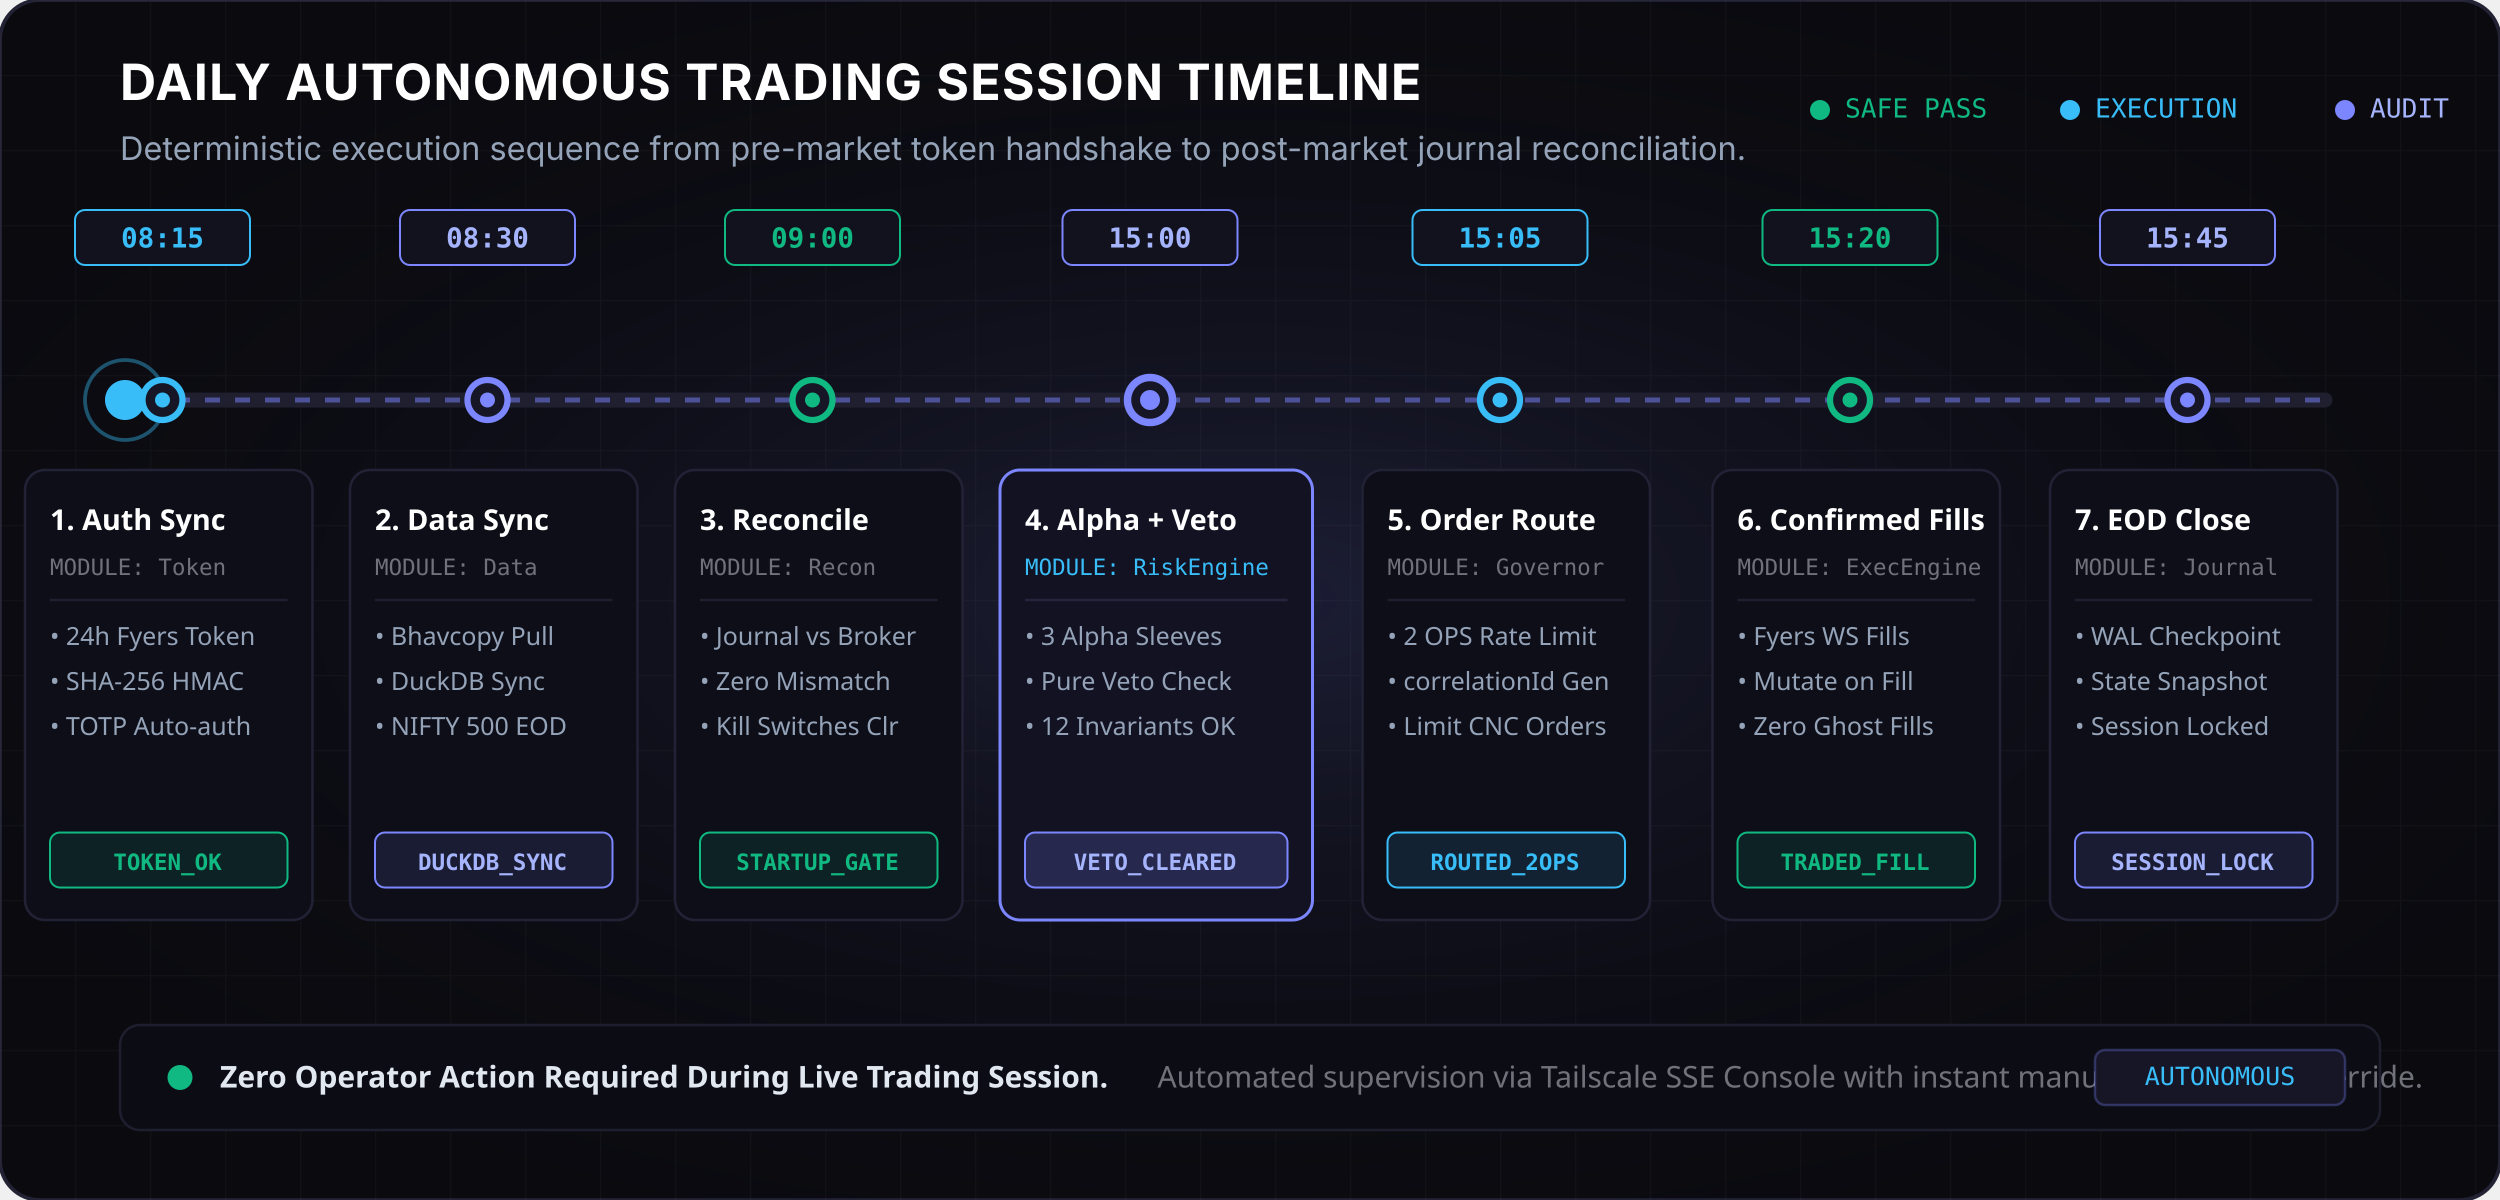
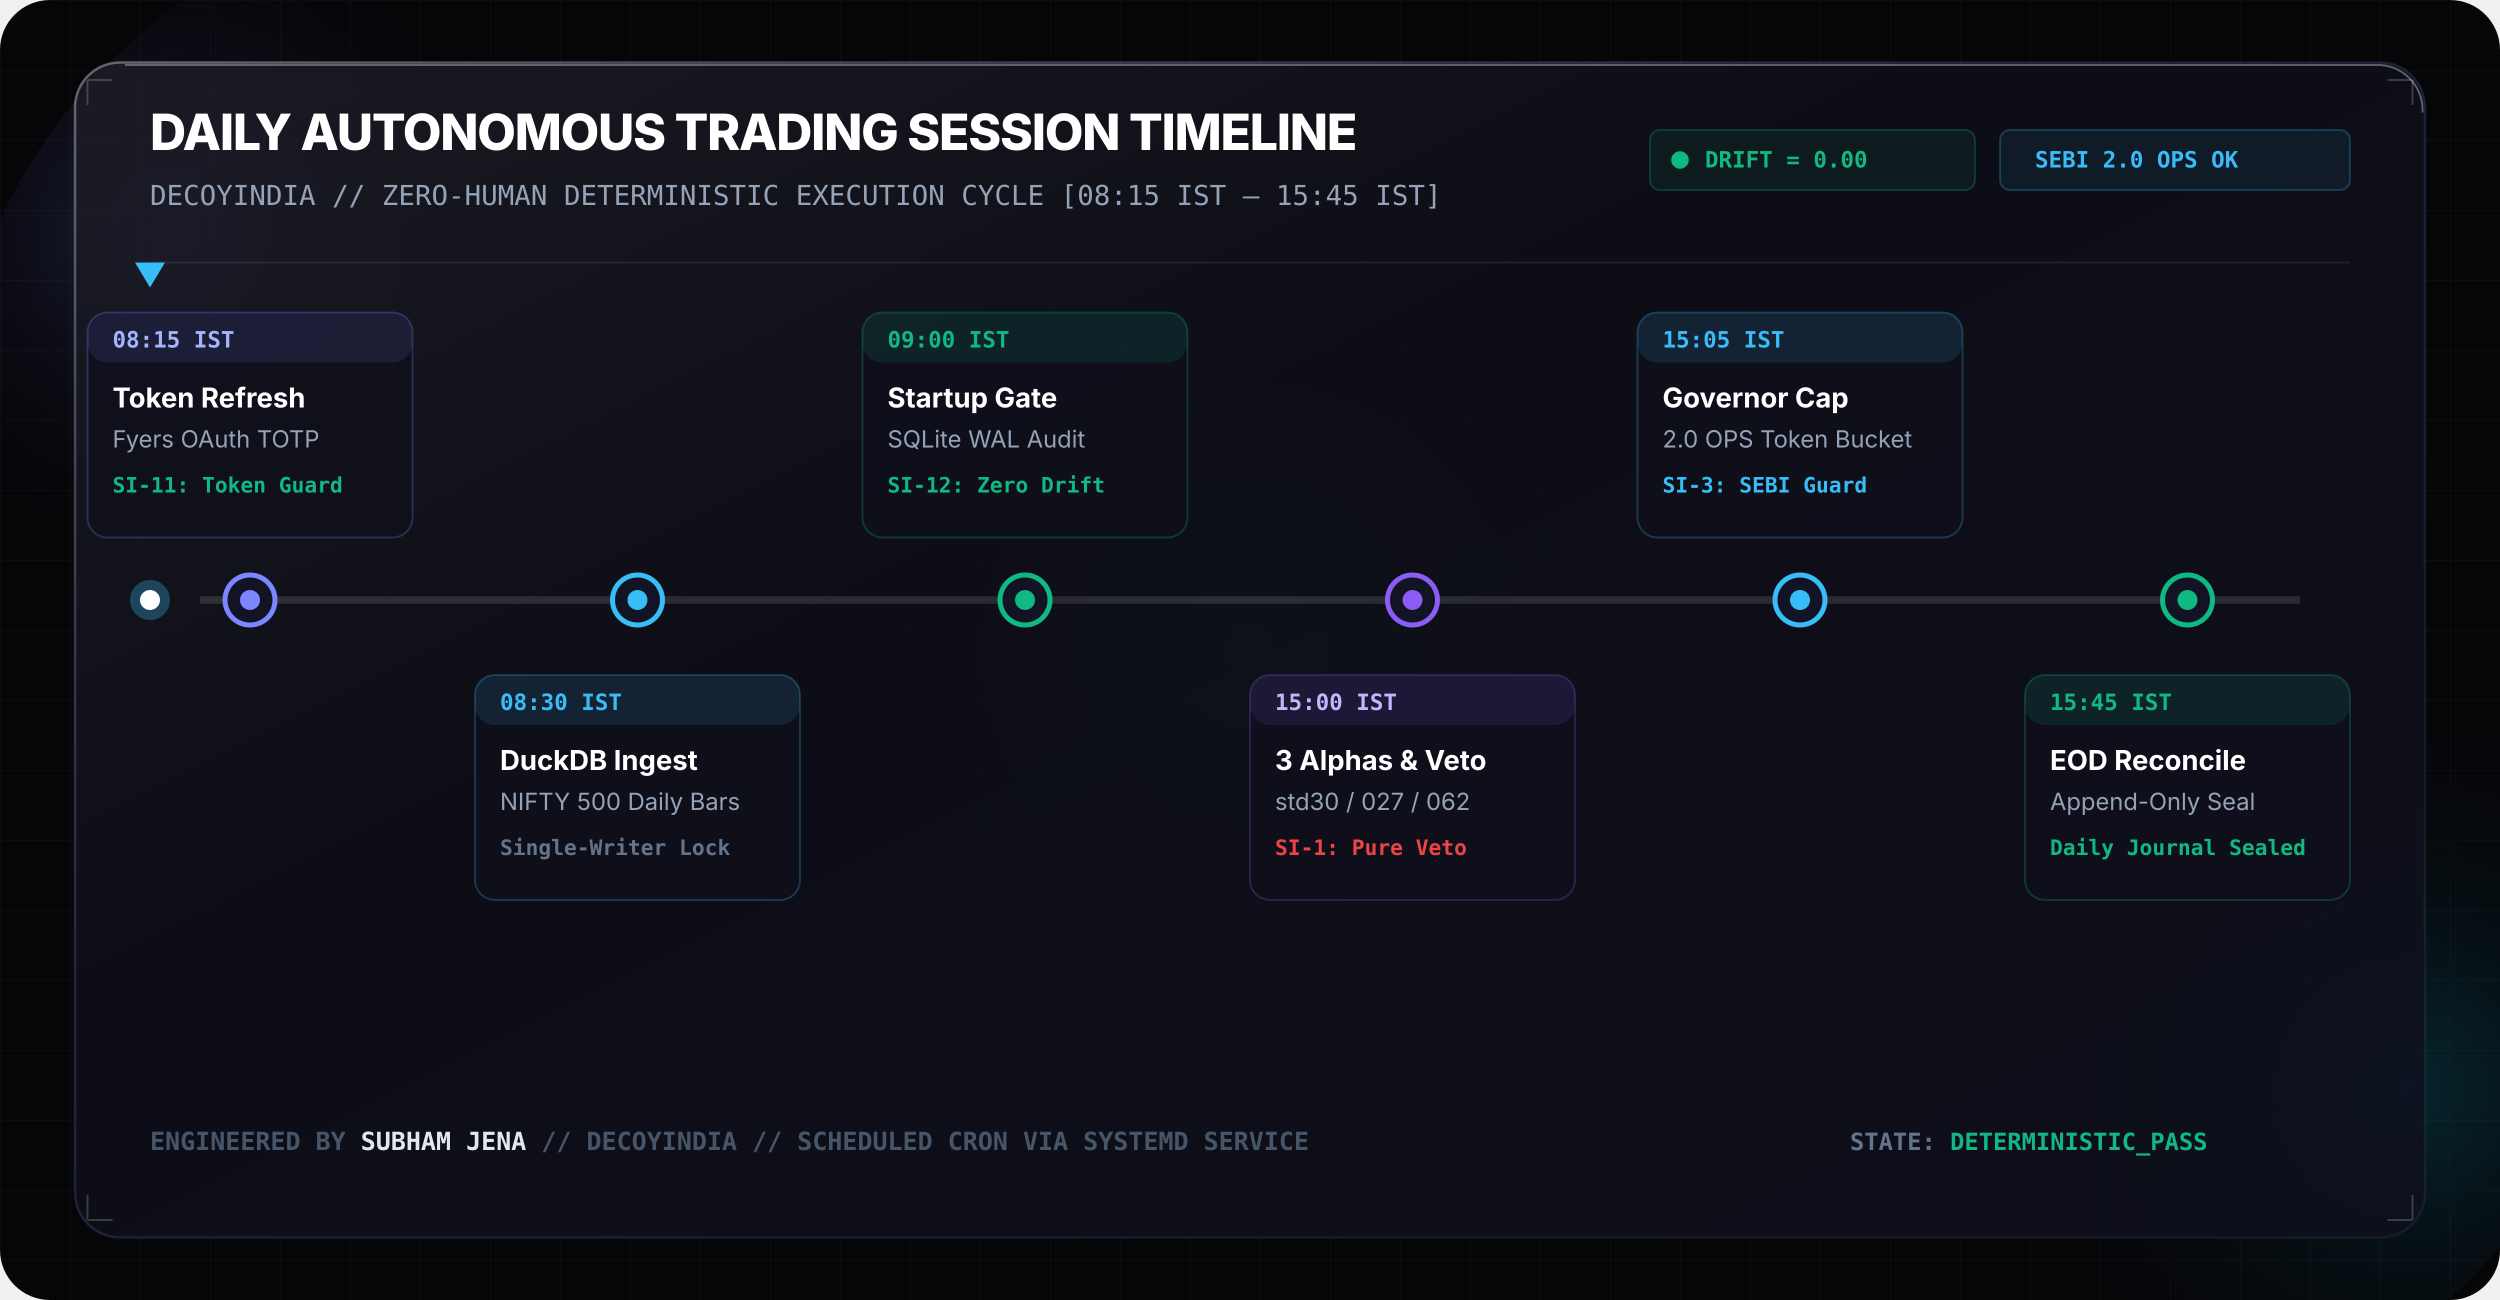
- <svg xmlns="http://www.w3.org/2000/svg" viewBox="0 0 1000 480" width="100%" height="auto">
+ <svg xmlns="http://www.w3.org/2000/svg" viewBox="0 0 1000 520" width="100%" height="auto">
  <defs>
-     <radialGradient id="piaGlow" cx="50%" cy="50%" r="60%">
-       <stop offset="0%" stop-color="#7C86FF" stop-opacity="0.16" />
-       <stop offset="100%" stop-color="#0A0A0F" stop-opacity="0" />
+     <radialGradient id="piaAurora1" cx="20%" cy="30%" r="50%">
+       <stop offset="0%" stop-color="#7C86FF" stop-opacity="0.22" />
+       <stop offset="60%" stop-color="#060609" stop-opacity="0" />
    </radialGradient>
-     <linearGradient id="scanBeamGrad" x1="0%" y1="0%" x2="100%" y2="0%">
+     <radialGradient id="piaAurora2" cx="80%" cy="70%" r="50%">
+       <stop offset="0%" stop-color="#06B6D4" stop-opacity="0.18" />
+       <stop offset="65%" stop-color="#060609" stop-opacity="0" />
+     </radialGradient>
+     <radialGradient id="piaEmeraldAura" cx="50%" cy="50%" r="40%">
+       <stop offset="0%" stop-color="#10B981" stop-opacity="0.12" />
+       <stop offset="100%" stop-color="#060609" stop-opacity="0" />
+     </radialGradient>
+     <linearGradient id="cardGlassGrad" x1="0%" y1="0%" x2="100%" y2="100%">
+       <stop offset="0%" stop-color="#FFFFFF" stop-opacity="0.07" />
+       <stop offset="40%" stop-color="#FFFFFF" stop-opacity="0.02" />
+       <stop offset="100%" stop-color="#7C86FF" stop-opacity="0.04" />
+     </linearGradient>
+     <linearGradient id="cardBorderGrad" x1="0%" y1="0%" x2="100%" y2="100%">
+       <stop offset="0%" stop-color="#FFFFFF" stop-opacity="0.35" />
+       <stop offset="40%" stop-color="#7C86FF" stop-opacity="0.2" />
+       <stop offset="80%" stop-color="#38BDF8" stop-opacity="0.1" />
+       <stop offset="100%" stop-color="#FFFFFF" stop-opacity="0.05" />
+     </linearGradient>
+     <linearGradient id="scannerBeamGrad" x1="0%" y1="0%" x2="100%" y2="0%">
      <stop offset="0%" stop-color="#7C86FF" stop-opacity="0" />
-       <stop offset="50%" stop-color="#38BDF8" stop-opacity="0.9" />
+       <stop offset="50%" stop-color="#38BDF8" stop-opacity="0.95" />
      <stop offset="100%" stop-color="#7C86FF" stop-opacity="0" />
    </linearGradient>
-     <pattern id="piaGrid" width="30" height="30" patternUnits="userSpaceOnUse">
-       <path d="M 30 0 L 0 0 0 30" fill="none" stroke="rgba(255,255,255,0.03)" stroke-width="1" />
+     <linearGradient id="timelineRailGrad" x1="0%" y1="0%" x2="100%" y2="0%">
+       <stop offset="0%" stop-color="#7C86FF" stop-opacity="0.3" />
+       <stop offset="50%" stop-color="#38BDF8" stop-opacity="0.8" />
+       <stop offset="100%" stop-color="#10B981" stop-opacity="0.4" />
+     </linearGradient>
+     <linearGradient id="specularGlint" x1="0%" y1="0%" x2="100%" y2="0%">
+       <stop offset="0%" stop-color="#FFFFFF" stop-opacity="0" />
+       <stop offset="50%" stop-color="#FFFFFF" stop-opacity="0.4" />
+       <stop offset="100%" stop-color="#FFFFFF" stop-opacity="0" />
+     </linearGradient>
+     <pattern id="piaGrid" width="28" height="28" patternUnits="userSpaceOnUse">
+       <path d="M 28 0 L 0 0 0 28" fill="none" stroke="rgba(255,255,255,0.03)" stroke-width="0.75" />
    </pattern>
+     <filter id="nodeGlow" x="-30%" y="-30%" width="160%" height="160%">
+       <feGaussianBlur stdDeviation="4" result="blur" />
+       <feMerge>
+         <feMergeNode in="blur" />
+         <feMergeNode in="SourceGraphic" />
+       </feMerge>
+     </filter>
  </defs>
  <style>
-     @keyframes sweepTimeline {
-       0% { transform: translateX(30px); opacity: 0; }
-       10% { opacity: 1; }
-       90% { opacity: 1; }
-       100% { transform: translateX(920px); opacity: 0; }
-     }
-     @keyframes nodePulse {
-       0%, 100% { transform: scale(1); filter: drop-shadow(0 0 2px #7C86FF); }
-       50% { transform: scale(1.15); filter: drop-shadow(0 0 8px #38BDF8); }
-     }
-     @keyframes flowTrack {
-       0% { stroke-dashoffset: 40; }
+     /* Lenis-Style Kinetic Timeline Motion */
+     @keyframes lenisScanSweep {
+       0% { transform: translateX(50px); opacity: 0; }
+       8% { opacity: 1; }
+       92% { opacity: 1; }
+       100% { transform: translateX(870px); opacity: 0; }
+     }
+     @keyframes nodeBeaconIgnite {
+       0%, 100% { transform: scale(1); opacity: 0.8; }
+       50% { transform: scale(1.25); opacity: 1; filter: drop-shadow(0 0 8px #38BDF8); }
+     }
+     @keyframes trackPulseFlow {
+       0% { stroke-dashoffset: 80; }
      100% { stroke-dashoffset: 0; }
    }
-     @keyframes activeGatePulse {
-       0%, 100% { opacity: 0.8; }
-       50% { opacity: 0.3; }
+     @keyframes glintSlide {
+       0% { transform: translateX(-900px) skewX(-20deg); }
+       100% { transform: translateX(1100px) skewX(-20deg); }
    }

-     .scanner-head {
-       animation: sweepTimeline 8s cubic-bezier(0.4, 0, 0.2, 1) infinite;
-     }
-     .flow-line {
-       stroke-dasharray: 6 6;
-       animation: flowTrack 2s linear infinite;
-     }
-     .active-dot {
-       animation: nodePulse 2.5s ease-in-out infinite;
-     }
-     .gate-glow {
-       animation: activeGatePulse 2s ease-in-out infinite;
+     .timeline-scanner {
+       animation: lenisScanSweep 8.5s cubic-bezier(0.16, 1, 0.3, 1) infinite;
+     }
+     .node-pulse-1 { animation: nodeBeaconIgnite 3s ease-in-out infinite; }
+     .node-pulse-2 { animation: nodeBeaconIgnite 3s ease-in-out 0.6s infinite; }
+     .node-pulse-3 { animation: nodeBeaconIgnite 3s ease-in-out 1.2s infinite; }
+     .node-pulse-4 { animation: nodeBeaconIgnite 3s ease-in-out 1.8s infinite; }
+     .node-pulse-5 { animation: nodeBeaconIgnite 3s ease-in-out 2.4s infinite; }
+     .rail-flow {
+       stroke-dasharray: 8 6;
+       animation: trackPulseFlow 2.4s linear infinite;
+     }
+     .glint-effect {
+       animation: glintSlide 7s cubic-bezier(0.16, 1, 0.3, 1) infinite;
    }

    @media (prefers-reduced-motion: reduce) {
-       .scanner-head, .flow-line, .active-dot, .gate-glow {
+       .timeline-scanner, .node-pulse-1, .node-pulse-2, .node-pulse-3,
+       .node-pulse-4, .node-pulse-5, .rail-flow, .glint-effect {
        animation: none !important;
      }
    }
  </style>
-   <rect width="1000" height="480" rx="16" fill="#0A0A0F" stroke="#222234" stroke-width="1.5" />
-   <rect width="1000" height="480" fill="url(#piaGrid)" rx="16" />
-   <rect width="1000" height="480" fill="url(#piaGlow)" rx="16" />
-   <g transform="translate(48, 40)">
-     <text font-family="'Segoe UI', 'Inter', -apple-system, sans-serif" font-weight="700" font-size="20" fill="#FFFFFF" letter-spacing="0.5">
+   <rect width="1000" height="520" fill="#060609" rx="20" />
+   <rect width="1000" height="520" fill="url(#piaGrid)" rx="20" />
+   <circle cx="200" cy="180" r="220" fill="url(#piaAurora1)" />
+   <circle cx="820" cy="340" r="240" fill="url(#piaAurora2)" />
+   <circle cx="500" cy="260" r="200" fill="url(#piaEmeraldAura)" />
+   <g>
+     <rect x="30" y="25" width="940" height="470" rx="18" fill="#090913" fill-opacity="0.82" stroke="none" />
+     <rect x="30" y="25" width="940" height="470" rx="18" fill="url(#cardGlassGrad)" stroke="url(#cardBorderGrad)" stroke-width="1" />
+     <path d="M 50 26 L 950 26 A 18 18 0 0 1 969 45" fill="none" stroke="#FFFFFF" stroke-opacity="0.35" stroke-width="0.75" />
+   </g>
+   <g transform="translate(60, 60)">
+     <text font-family="'Inter', -apple-system, sans-serif" font-size="20" font-weight="800" fill="#FFFFFF" letter-spacing="-0.5px">
      DAILY AUTONOMOUS TRADING SESSION TIMELINE
    </text>
-     <text y="24" font-family="'Segoe UI', 'Inter', -apple-system, sans-serif" font-weight="400" font-size="13" fill="#94A3B8">
-       Deterministic execution sequence from pre-market token handshake to post-market journal reconciliation.
-     </text>
-     <g transform="translate(680, 4)">
+     <text y="22" font-family="'JetBrains Mono', monospace" font-size="11" font-weight="500" fill="#94A3B8">
+       DECOYINDIA // ZERO-HUMAN DETERMINISTIC EXECUTION CYCLE [08:15 IST – 15:45 IST]
+     </text>
+     <g transform="translate(600, -8)">
+       <rect x="0" y="0" width="130" height="24" rx="4" fill="rgba(16,185,129,0.08)" stroke="rgba(16,185,129,0.25)" stroke-width="0.75" />
+       <circle cx="12" cy="12" r="3.5" fill="#10B981" />
+       <text x="22" y="15" font-family="'JetBrains Mono', monospace" font-size="9" font-weight="700" fill="#10B981">DRIFT = 0.00</text>
+       <rect x="140" y="0" width="140" height="24" rx="4" fill="rgba(56,189,248,0.08)" stroke="rgba(56,189,248,0.25)" stroke-width="0.75" />
+       <text x="14" y="15" transform="translate(140,0)" font-family="'JetBrains Mono', monospace" font-size="9" font-weight="700" fill="#38BDF8">SEBI 2.0 OPS OK</text>
+     </g>
+   </g>
+   <line x1="60" y1="105" x2="940" y2="105" stroke="rgba(255,255,255,0.08)" stroke-width="0.75" />
+   <g transform="translate(60, 240)">
+     <line x1="20" y1="0" x2="860" y2="0" stroke="rgba(255,255,255,0.12)" stroke-width="3" />
+     <line class="rail-flow" x1="20" y1="0" x2="860" y2="0" stroke="url(#timelineRailGrad)" stroke-width="2.5" />
+     <g class="timeline-scanner">
+       <line x1="0" y1="-120" x2="0" y2="200" stroke="url(#scannerBeamGrad)" stroke-width="2.5" filter="url(#nodeGlow)" />
+       <circle cx="0" cy="0" r="8" fill="#38BDF8" fill-opacity="0.3" />
+       <circle cx="0" cy="0" r="4" fill="#FFFFFF" />
+       <polygon points="0,-125 -6,-135 6,-135" fill="#38BDF8" />
+     </g>
+     <g transform="translate(40, 0)">
+       <circle class="node-pulse-1" cx="0" cy="0" r="10" fill="#131326" stroke="#7C86FF" stroke-width="2" />
+       <circle cx="0" cy="0" r="4" fill="#7C86FF" />
+       <g transform="translate(-65, -115)">
+         <rect width="130" height="90" rx="8" fill="#10101C" fill-opacity="0.85" stroke="rgba(124,134,255,0.25)" stroke-width="0.75" />
+         <rect x="0" y="0" width="130" height="20" rx="8" fill="rgba(124,134,255,0.12)" />
+         <text x="10" y="14" font-family="'JetBrains Mono', monospace" font-size="9" font-weight="700" fill="#A5B4FC">08:15 IST</text>
+         <text x="10" y="38" font-family="'Inter', sans-serif" font-size="11" font-weight="700" fill="#FFFFFF">Token Refresh</text>
+         <text x="10" y="54" font-family="'Inter', sans-serif" font-size="9.5" font-weight="400" fill="#94A3B8">Fyers OAuth TOTP</text>
+         <text x="10" y="72" font-family="'JetBrains Mono', monospace" font-size="8.5" font-weight="600" fill="#10B981">SI-11: Token Guard</text>
+       </g>
+     </g>
+     <g transform="translate(195, 0)">
+       <circle class="node-pulse-2" cx="0" cy="0" r="10" fill="#131326" stroke="#38BDF8" stroke-width="2" />
+       <circle cx="0" cy="0" r="4" fill="#38BDF8" />
+       <g transform="translate(-65, 30)">
+         <rect width="130" height="90" rx="8" fill="#10101C" fill-opacity="0.85" stroke="rgba(56,189,248,0.25)" stroke-width="0.75" />
+         <rect x="0" y="0" width="130" height="20" rx="8" fill="rgba(56,189,248,0.12)" />
+         <text x="10" y="14" font-family="'JetBrains Mono', monospace" font-size="9" font-weight="700" fill="#38BDF8">08:30 IST</text>
+         <text x="10" y="38" font-family="'Inter', sans-serif" font-size="11" font-weight="700" fill="#FFFFFF">DuckDB Ingest</text>
+         <text x="10" y="54" font-family="'Inter', sans-serif" font-size="9.5" font-weight="400" fill="#94A3B8">NIFTY 500 Daily Bars</text>
+         <text x="10" y="72" font-family="'JetBrains Mono', monospace" font-size="8.5" font-weight="600" fill="#64748B">Single-Writer Lock</text>
+       </g>
+     </g>
+     <g transform="translate(350, 0)">
+       <circle class="node-pulse-3" cx="0" cy="0" r="10" fill="#131326" stroke="#10B981" stroke-width="2" />
      <circle cx="0" cy="0" r="4" fill="#10B981" />
-       <text x="10" y="3" font-family="'Cascadia Code', monospace" font-size="10.5" fill="#10B981">SAFE PASS</text>
-       <circle cx="100" cy="0" r="4" fill="#38BDF8" />
-       <text x="110" y="3" font-family="'Cascadia Code', monospace" font-size="10.5" fill="#38BDF8">EXECUTION</text>
-       <circle cx="210" cy="0" r="4" fill="#7C86FF" />
-       <text x="220" y="3" font-family="'Cascadia Code', monospace" font-size="10.5" fill="#A5B4FC">AUDIT</text>
-     </g>
-   </g>
-   <g transform="translate(50, 160)">
-     <line x1="20" y1="0" x2="880" y2="0" stroke="#1F1F30" stroke-width="6" stroke-linecap="round" />
-     <line class="flow-line" x1="20" y1="0" x2="880" y2="0" stroke="rgba(124,134,255,0.5)" stroke-width="2" />
-     <g class="scanner-head" style="transform-origin: 0px 0px;">
-       <line x1="0" y1="-25" x2="0" y2="25" stroke="url(#scanBeamGrad)" stroke-width="4" />
-       <circle cx="0" cy="0" r="8" fill="#38BDF8" />
-       <circle cx="0" cy="0" r="16" fill="none" stroke="#38BDF8" stroke-width="1.5" opacity="0.4" />
-     </g>
-   </g>
-   <g transform="translate(65, 120)">
-     <rect x="-35" y="-36" width="70" height="22" rx="4" fill="#12121E" stroke="#38BDF8" stroke-width="0.8" />
-     <text x="0" y="-21" text-anchor="middle" font-family="'Cascadia Code', monospace" font-size="11" font-weight="700" fill="#38BDF8">08:15</text>
-     <circle cx="0" cy="40" r="8" fill="#161626" stroke="#38BDF8" stroke-width="2.5" />
-     <circle cx="0" cy="40" r="3" fill="#38BDF8" />
-     <g transform="translate(-55, 68)">
-       <rect width="115" height="180" rx="8" fill="#0E0E18" stroke="#222236" stroke-width="1" />
-       <text x="10" y="24" font-family="'Segoe UI', sans-serif" font-weight="700" font-size="11.5" fill="#FFFFFF">1. Auth Sync</text>
-       <text x="10" y="42" font-family="'Cascadia Code', monospace" font-size="9" fill="#71717A">MODULE: Token</text>
-       <line x1="10" y1="52" x2="105" y2="52" stroke="#1F1F30" stroke-width="1" />
-       <text x="10" y="70" font-family="'Segoe UI', sans-serif" font-size="10" fill="#94A3B8">• 24h Fyers Token</text>
-       <text x="10" y="88" font-family="'Segoe UI', sans-serif" font-size="10" fill="#94A3B8">• SHA-256 HMAC</text>
-       <text x="10" y="106" font-family="'Segoe UI', sans-serif" font-size="10" fill="#94A3B8">• TOTP Auto-auth</text>
-       <rect x="10" y="145" width="95" height="22" rx="4" fill="rgba(16,185,129,0.12)" stroke="#10B981" stroke-width="0.8" />
-       <text x="57" y="160" text-anchor="middle" font-family="'Cascadia Code', monospace" font-size="9" font-weight="700" fill="#10B981">TOKEN_OK</text>
-     </g>
-   </g>
-   <g transform="translate(195, 120)">
-     <rect x="-35" y="-36" width="70" height="22" rx="4" fill="#12121E" stroke="#7C86FF" stroke-width="0.8" />
-     <text x="0" y="-21" text-anchor="middle" font-family="'Cascadia Code', monospace" font-size="11" font-weight="700" fill="#A5B4FC">08:30</text>
-     <circle cx="0" cy="40" r="8" fill="#161626" stroke="#7C86FF" stroke-width="2.5" />
-     <circle cx="0" cy="40" r="3" fill="#7C86FF" />
-     <g transform="translate(-55, 68)">
-       <rect width="115" height="180" rx="8" fill="#0E0E18" stroke="#222236" stroke-width="1" />
-       <text x="10" y="24" font-family="'Segoe UI', sans-serif" font-weight="700" font-size="11.5" fill="#FFFFFF">2. Data Sync</text>
-       <text x="10" y="42" font-family="'Cascadia Code', monospace" font-size="9" fill="#71717A">MODULE: Data</text>
-       <line x1="10" y1="52" x2="105" y2="52" stroke="#1F1F30" stroke-width="1" />
-       <text x="10" y="70" font-family="'Segoe UI', sans-serif" font-size="10" fill="#94A3B8">• Bhavcopy Pull</text>
-       <text x="10" y="88" font-family="'Segoe UI', sans-serif" font-size="10" fill="#94A3B8">• DuckDB Sync</text>
-       <text x="10" y="106" font-family="'Segoe UI', sans-serif" font-size="10" fill="#94A3B8">• NIFTY 500 EOD</text>
-       <rect x="10" y="145" width="95" height="22" rx="4" fill="rgba(124,134,255,0.12)" stroke="#7C86FF" stroke-width="0.8" />
-       <text x="57" y="160" text-anchor="middle" font-family="'Cascadia Code', monospace" font-size="9" font-weight="700" fill="#A5B4FC">DUCKDB_SYNC</text>
-     </g>
-   </g>
-   <g transform="translate(325, 120)">
-     <rect x="-35" y="-36" width="70" height="22" rx="4" fill="#12121E" stroke="#10B981" stroke-width="0.8" />
-     <text x="0" y="-21" text-anchor="middle" font-family="'Cascadia Code', monospace" font-size="11" font-weight="700" fill="#10B981">09:00</text>
-     <circle cx="0" cy="40" r="8" fill="#161626" stroke="#10B981" stroke-width="2.5" />
-     <circle cx="0" cy="40" r="3" fill="#10B981" />
-     <g transform="translate(-55, 68)">
-       <rect width="115" height="180" rx="8" fill="#0E0E18" stroke="#222236" stroke-width="1" />
-       <text x="10" y="24" font-family="'Segoe UI', sans-serif" font-weight="700" font-size="11.5" fill="#FFFFFF">3. Reconcile</text>
-       <text x="10" y="42" font-family="'Cascadia Code', monospace" font-size="9" fill="#71717A">MODULE: Recon</text>
-       <line x1="10" y1="52" x2="105" y2="52" stroke="#1F1F30" stroke-width="1" />
-       <text x="10" y="70" font-family="'Segoe UI', sans-serif" font-size="10" fill="#94A3B8">• Journal vs Broker</text>
-       <text x="10" y="88" font-family="'Segoe UI', sans-serif" font-size="10" fill="#94A3B8">• Zero Mismatch</text>
-       <text x="10" y="106" font-family="'Segoe UI', sans-serif" font-size="10" fill="#94A3B8">• Kill Switches Clr</text>
-       <rect x="10" y="145" width="95" height="22" rx="4" fill="rgba(16,185,129,0.12)" stroke="#10B981" stroke-width="0.8" />
-       <text x="57" y="160" text-anchor="middle" font-family="'Cascadia Code', monospace" font-size="9" font-weight="700" fill="#10B981">STARTUP_GATE</text>
-     </g>
-   </g>
-   <g transform="translate(460, 120)">
-     <rect x="-35" y="-36" width="70" height="22" rx="4" fill="#12121E" stroke="#7C86FF" stroke-width="0.8" />
-     <text x="0" y="-21" text-anchor="middle" font-family="'Cascadia Code', monospace" font-size="11" font-weight="700" fill="#A5B4FC">15:00</text>
-     <circle class="active-dot" cx="0" cy="40" r="9" fill="#161626" stroke="#7C86FF" stroke-width="3" />
-     <circle cx="0" cy="40" r="4" fill="#7C86FF" />
-     <g transform="translate(-60, 68)">
-       <rect width="125" height="180" rx="8" fill="#121222" stroke="#7C86FF" stroke-width="1.2" />
-       <text x="10" y="24" font-family="'Segoe UI', sans-serif" font-weight="700" font-size="11.5" fill="#FFFFFF">4. Alpha + Veto</text>
-       <text x="10" y="42" font-family="'Cascadia Code', monospace" font-size="9" fill="#38BDF8">MODULE: RiskEngine</text>
-       <line x1="10" y1="52" x2="115" y2="52" stroke="#25253E" stroke-width="1" />
-       <text x="10" y="70" font-family="'Segoe UI', sans-serif" font-size="10" fill="#94A3B8">• 3 Alpha Sleeves</text>
-       <text x="10" y="88" font-family="'Segoe UI', sans-serif" font-size="10" fill="#94A3B8">• Pure Veto Check</text>
-       <text x="10" y="106" font-family="'Segoe UI', sans-serif" font-size="10" fill="#94A3B8">• 12 Invariants OK</text>
-       <rect x="10" y="145" width="105" height="22" rx="4" fill="rgba(124,134,255,0.2)" stroke="#7C86FF" stroke-width="0.8" />
-       <text x="62" y="160" text-anchor="middle" font-family="'Cascadia Code', monospace" font-size="9" font-weight="700" fill="#A5B4FC">VETO_CLEARED</text>
-     </g>
-   </g>
-   <g transform="translate(600, 120)">
-     <rect x="-35" y="-36" width="70" height="22" rx="4" fill="#12121E" stroke="#38BDF8" stroke-width="0.8" />
-     <text x="0" y="-21" text-anchor="middle" font-family="'Cascadia Code', monospace" font-size="11" font-weight="700" fill="#38BDF8">15:05</text>
-     <circle cx="0" cy="40" r="8" fill="#161626" stroke="#38BDF8" stroke-width="2.5" />
-     <circle cx="0" cy="40" r="3" fill="#38BDF8" />
-     <g transform="translate(-55, 68)">
-       <rect width="115" height="180" rx="8" fill="#0E0E18" stroke="#222236" stroke-width="1" />
-       <text x="10" y="24" font-family="'Segoe UI', sans-serif" font-weight="700" font-size="11.5" fill="#FFFFFF">5. Order Route</text>
-       <text x="10" y="42" font-family="'Cascadia Code', monospace" font-size="9" fill="#71717A">MODULE: Governor</text>
-       <line x1="10" y1="52" x2="105" y2="52" stroke="#1F1F30" stroke-width="1" />
-       <text x="10" y="70" font-family="'Segoe UI', sans-serif" font-size="10" fill="#94A3B8">• 2 OPS Rate Limit</text>
-       <text x="10" y="88" font-family="'Segoe UI', sans-serif" font-size="10" fill="#94A3B8">• correlationId Gen</text>
-       <text x="10" y="106" font-family="'Segoe UI', sans-serif" font-size="10" fill="#94A3B8">• Limit CNC Orders</text>
-       <rect x="10" y="145" width="95" height="22" rx="4" fill="rgba(56,189,248,0.12)" stroke="#38BDF8" stroke-width="0.8" />
-       <text x="57" y="160" text-anchor="middle" font-family="'Cascadia Code', monospace" font-size="9" font-weight="700" fill="#38BDF8">ROUTED_2OPS</text>
-     </g>
-   </g>
-   <g transform="translate(740, 120)">
-     <rect x="-35" y="-36" width="70" height="22" rx="4" fill="#12121E" stroke="#10B981" stroke-width="0.8" />
-     <text x="0" y="-21" text-anchor="middle" font-family="'Cascadia Code', monospace" font-size="11" font-weight="700" fill="#10B981">15:20</text>
-     <circle cx="0" cy="40" r="8" fill="#161626" stroke="#10B981" stroke-width="2.5" />
-     <circle cx="0" cy="40" r="3" fill="#10B981" />
-     <g transform="translate(-55, 68)">
-       <rect width="115" height="180" rx="8" fill="#0E0E18" stroke="#222236" stroke-width="1" />
-       <text x="10" y="24" font-family="'Segoe UI', sans-serif" font-weight="700" font-size="11.5" fill="#FFFFFF">6. Confirmed Fills</text>
-       <text x="10" y="42" font-family="'Cascadia Code', monospace" font-size="9" fill="#71717A">MODULE: ExecEngine</text>
-       <line x1="10" y1="52" x2="105" y2="52" stroke="#1F1F30" stroke-width="1" />
-       <text x="10" y="70" font-family="'Segoe UI', sans-serif" font-size="10" fill="#94A3B8">• Fyers WS Fills</text>
-       <text x="10" y="88" font-family="'Segoe UI', sans-serif" font-size="10" fill="#94A3B8">• Mutate on Fill</text>
-       <text x="10" y="106" font-family="'Segoe UI', sans-serif" font-size="10" fill="#94A3B8">• Zero Ghost Fills</text>
-       <rect x="10" y="145" width="95" height="22" rx="4" fill="rgba(16,185,129,0.12)" stroke="#10B981" stroke-width="0.8" />
-       <text x="57" y="160" text-anchor="middle" font-family="'Cascadia Code', monospace" font-size="9" font-weight="700" fill="#10B981">TRADED_FILL</text>
-     </g>
-   </g>
-   <g transform="translate(875, 120)">
-     <rect x="-35" y="-36" width="70" height="22" rx="4" fill="#12121E" stroke="#7C86FF" stroke-width="0.8" />
-     <text x="0" y="-21" text-anchor="middle" font-family="'Cascadia Code', monospace" font-size="11" font-weight="700" fill="#A5B4FC">15:45</text>
-     <circle cx="0" cy="40" r="8" fill="#161626" stroke="#7C86FF" stroke-width="2.5" />
-     <circle cx="0" cy="40" r="3" fill="#7C86FF" />
-     <g transform="translate(-55, 68)">
-       <rect width="115" height="180" rx="8" fill="#0E0E18" stroke="#222236" stroke-width="1" />
-       <text x="10" y="24" font-family="'Segoe UI', sans-serif" font-weight="700" font-size="11.5" fill="#FFFFFF">7. EOD Close</text>
-       <text x="10" y="42" font-family="'Cascadia Code', monospace" font-size="9" fill="#71717A">MODULE: Journal</text>
-       <line x1="10" y1="52" x2="105" y2="52" stroke="#1F1F30" stroke-width="1" />
-       <text x="10" y="70" font-family="'Segoe UI', sans-serif" font-size="10" fill="#94A3B8">• WAL Checkpoint</text>
-       <text x="10" y="88" font-family="'Segoe UI', sans-serif" font-size="10" fill="#94A3B8">• State Snapshot</text>
-       <text x="10" y="106" font-family="'Segoe UI', sans-serif" font-size="10" fill="#94A3B8">• Session Locked</text>
-       <rect x="10" y="145" width="95" height="22" rx="4" fill="rgba(124,134,255,0.12)" stroke="#7C86FF" stroke-width="0.8" />
-       <text x="57" y="160" text-anchor="middle" font-family="'Cascadia Code', monospace" font-size="9" font-weight="700" fill="#A5B4FC">SESSION_LOCK</text>
-     </g>
-   </g>
-   <g transform="translate(48, 410)">
-     <rect width="904" height="42" rx="8" fill="#0C0C14" stroke="#1E1E2E" stroke-width="1" />
-     <circle cx="24" cy="21" r="5" fill="#10B981" />
-     <text x="40" y="25" font-family="'Segoe UI', sans-serif" font-weight="600" font-size="12" fill="#E2E8F0">
-       Zero Operator Action Required During Live Trading Session.
-     </text>
-     <text x="415" y="25" font-family="'Segoe UI', sans-serif" font-size="12" fill="#71717A">
-       Automated supervision via Tailscale SSE Console with instant manual emergency override.
-     </text>
-     <rect x="790" y="10" width="100" height="22" rx="4" fill="#161626" stroke="rgba(124,134,255,0.3)" stroke-width="1" />
-     <text x="840" y="24" text-anchor="middle" font-family="'Cascadia Code', monospace" font-size="10" fill="#38BDF8">AUTONOMOUS</text>
+       <g transform="translate(-65, -115)">
+         <rect width="130" height="90" rx="8" fill="#10101C" fill-opacity="0.85" stroke="rgba(16,185,129,0.25)" stroke-width="0.75" />
+         <rect x="0" y="0" width="130" height="20" rx="8" fill="rgba(16,185,129,0.12)" />
+         <text x="10" y="14" font-family="'JetBrains Mono', monospace" font-size="9" font-weight="700" fill="#10B981">09:00 IST</text>
+         <text x="10" y="38" font-family="'Inter', sans-serif" font-size="11" font-weight="700" fill="#FFFFFF">Startup Gate</text>
+         <text x="10" y="54" font-family="'Inter', sans-serif" font-size="9.5" font-weight="400" fill="#94A3B8">SQLite WAL Audit</text>
+         <text x="10" y="72" font-family="'JetBrains Mono', monospace" font-size="8.5" font-weight="600" fill="#10B981">SI-12: Zero Drift</text>
+       </g>
+     </g>
+     <g transform="translate(505, 0)">
+       <circle class="node-pulse-4" cx="0" cy="0" r="10" fill="#131326" stroke="#8B5CF6" stroke-width="2" />
+       <circle cx="0" cy="0" r="4" fill="#8B5CF6" />
+       <g transform="translate(-65, 30)">
+         <rect width="130" height="90" rx="8" fill="#10101C" fill-opacity="0.85" stroke="rgba(139,92,246,0.25)" stroke-width="0.75" />
+         <rect x="0" y="0" width="130" height="20" rx="8" fill="rgba(139,92,246,0.12)" />
+         <text x="10" y="14" font-family="'JetBrains Mono', monospace" font-size="9" font-weight="700" fill="#C4B5FD">15:00 IST</text>
+         <text x="10" y="38" font-family="'Inter', sans-serif" font-size="11" font-weight="700" fill="#FFFFFF">3 Alphas &amp; Veto</text>
+         <text x="10" y="54" font-family="'Inter', sans-serif" font-size="9.5" font-weight="400" fill="#94A3B8">std30 / 027 / 062</text>
+         <text x="10" y="72" font-family="'JetBrains Mono', monospace" font-size="8.5" font-weight="600" fill="#EF4444">SI-1: Pure Veto</text>
+       </g>
+     </g>
+     <g transform="translate(660, 0)">
+       <circle class="node-pulse-5" cx="0" cy="0" r="10" fill="#131326" stroke="#38BDF8" stroke-width="2" />
+       <circle cx="0" cy="0" r="4" fill="#38BDF8" />
+       <g transform="translate(-65, -115)">
+         <rect width="130" height="90" rx="8" fill="#10101C" fill-opacity="0.85" stroke="rgba(56,189,248,0.25)" stroke-width="0.75" />
+         <rect x="0" y="0" width="130" height="20" rx="8" fill="rgba(56,189,248,0.12)" />
+         <text x="10" y="14" font-family="'JetBrains Mono', monospace" font-size="9" font-weight="700" fill="#38BDF8">15:05 IST</text>
+         <text x="10" y="38" font-family="'Inter', sans-serif" font-size="11" font-weight="700" fill="#FFFFFF">Governor Cap</text>
+         <text x="10" y="54" font-family="'Inter', sans-serif" font-size="9.5" font-weight="400" fill="#94A3B8">2.0 OPS Token Bucket</text>
+         <text x="10" y="72" font-family="'JetBrains Mono', monospace" font-size="8.5" font-weight="600" fill="#38BDF8">SI-3: SEBI Guard</text>
+       </g>
+     </g>
+     <g transform="translate(815, 0)">
+       <circle class="node-pulse-1" cx="0" cy="0" r="10" fill="#131326" stroke="#10B981" stroke-width="2" />
+       <circle cx="0" cy="0" r="4" fill="#10B981" />
+       <g transform="translate(-65, 30)">
+         <rect width="130" height="90" rx="8" fill="#10101C" fill-opacity="0.85" stroke="rgba(16,185,129,0.25)" stroke-width="0.75" />
+         <rect x="0" y="0" width="130" height="20" rx="8" fill="rgba(16,185,129,0.12)" />
+         <text x="10" y="14" font-family="'JetBrains Mono', monospace" font-size="9" font-weight="700" fill="#10B981">15:45 IST</text>
+         <text x="10" y="38" font-family="'Inter', sans-serif" font-size="11" font-weight="700" fill="#FFFFFF">EOD Reconcile</text>
+         <text x="10" y="54" font-family="'Inter', sans-serif" font-size="9.5" font-weight="400" fill="#94A3B8">Append-Only Seal</text>
+         <text x="10" y="72" font-family="'JetBrains Mono', monospace" font-size="8.5" font-weight="600" fill="#10B981">Daily Journal Sealed</text>
+       </g>
+     </g>
+   </g>
+   <g transform="translate(60, 460)">
+     <text font-family="'JetBrains Mono', monospace" font-size="10" font-weight="600" fill="#475569">
+       ENGINEERED BY <tspan fill="#E2E8F0" font-weight="700">SUBHAM JENA</tspan> // DECOYINDIA // SCHEDULED CRON VIA SYSTEMD SERVICE
+     </text>
+     <text x="680" y="0" font-family="'JetBrains Mono', monospace" font-size="9.5" font-weight="600" fill="#64748B">
+       STATE: <tspan fill="#10B981">DETERMINISTIC_PASS</tspan>
+     </text>
+   </g>
+   <g stroke="rgba(255,255,255,0.2)" stroke-width="0.75">
+     <path d="M 35 32 L 45 32 M 35 32 L 35 42" />
+     <path d="M 965 32 L 955 32 M 965 32 L 965 42" />
+     <path d="M 35 488 L 45 488 M 35 488 L 35 478" />
+     <path d="M 965 488 L 955 488 M 965 488 L 965 478" />
  </g>
</svg>
